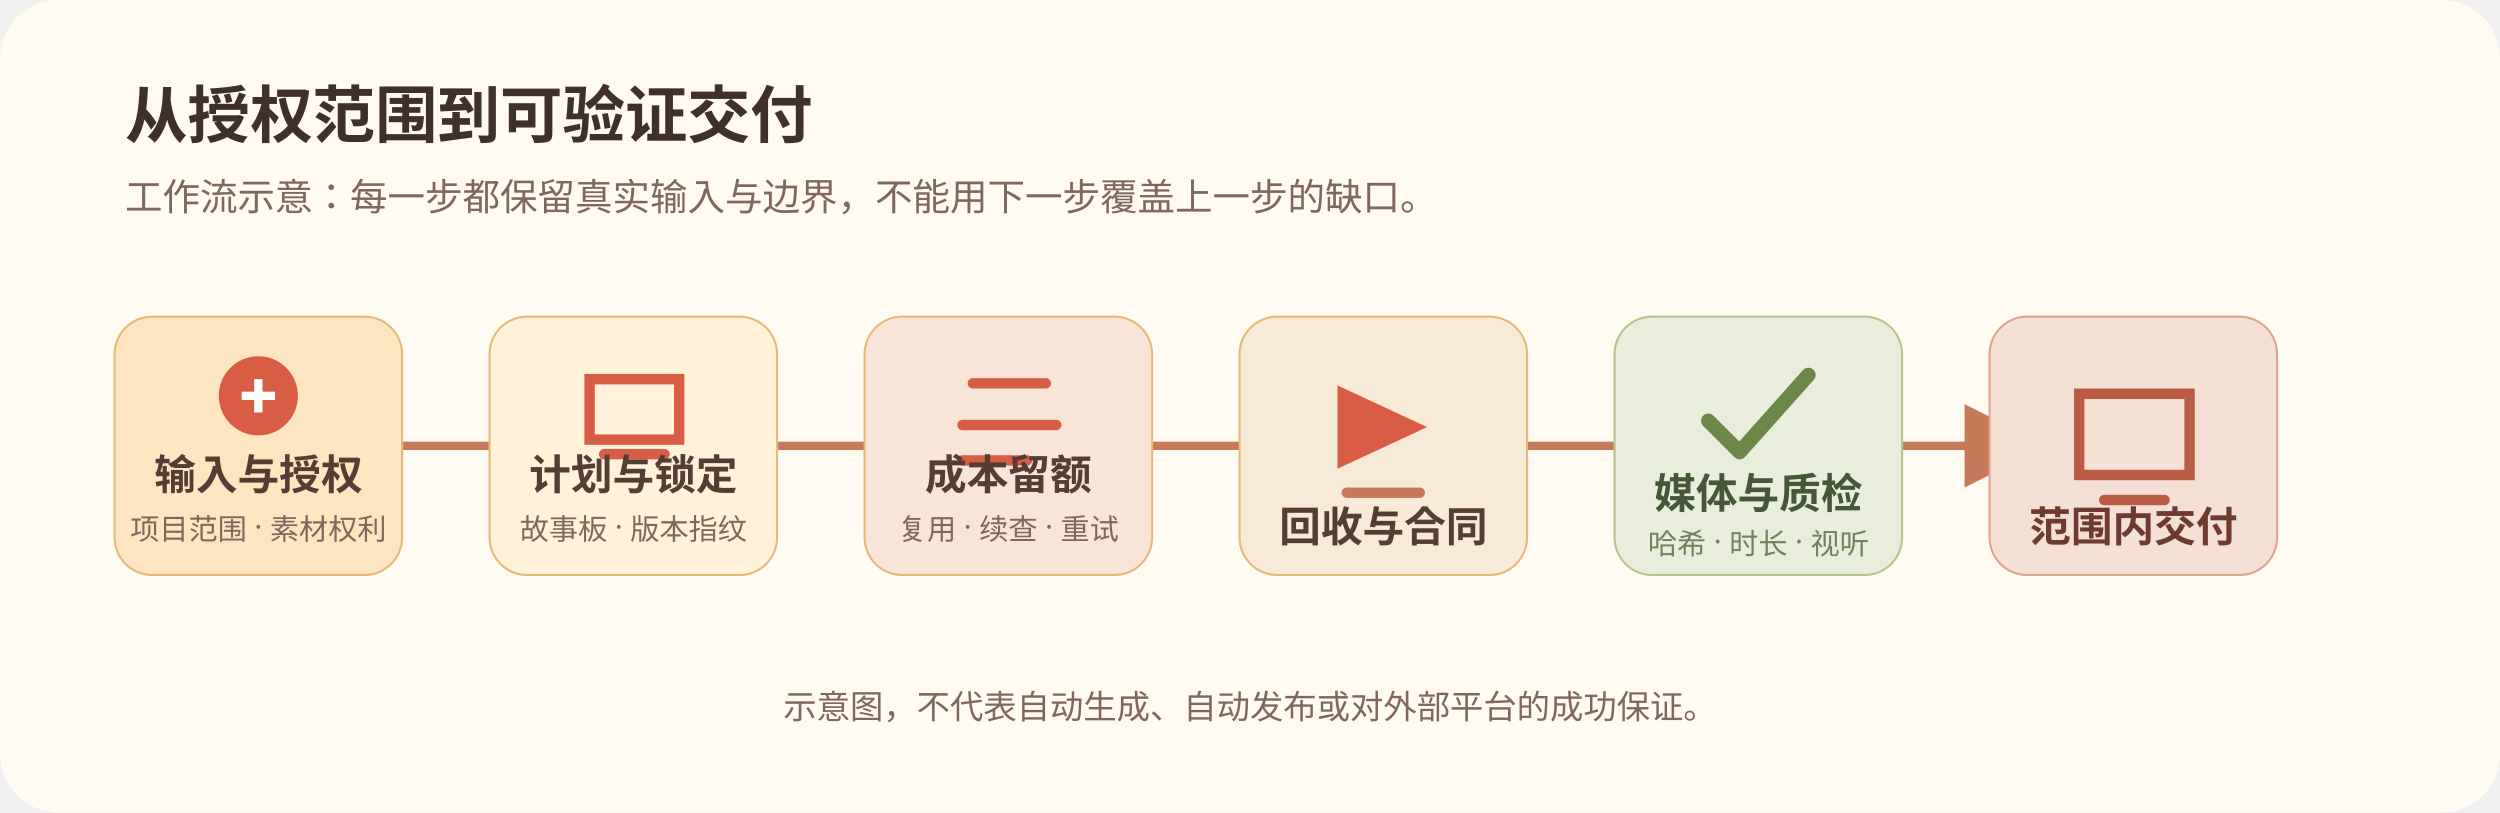
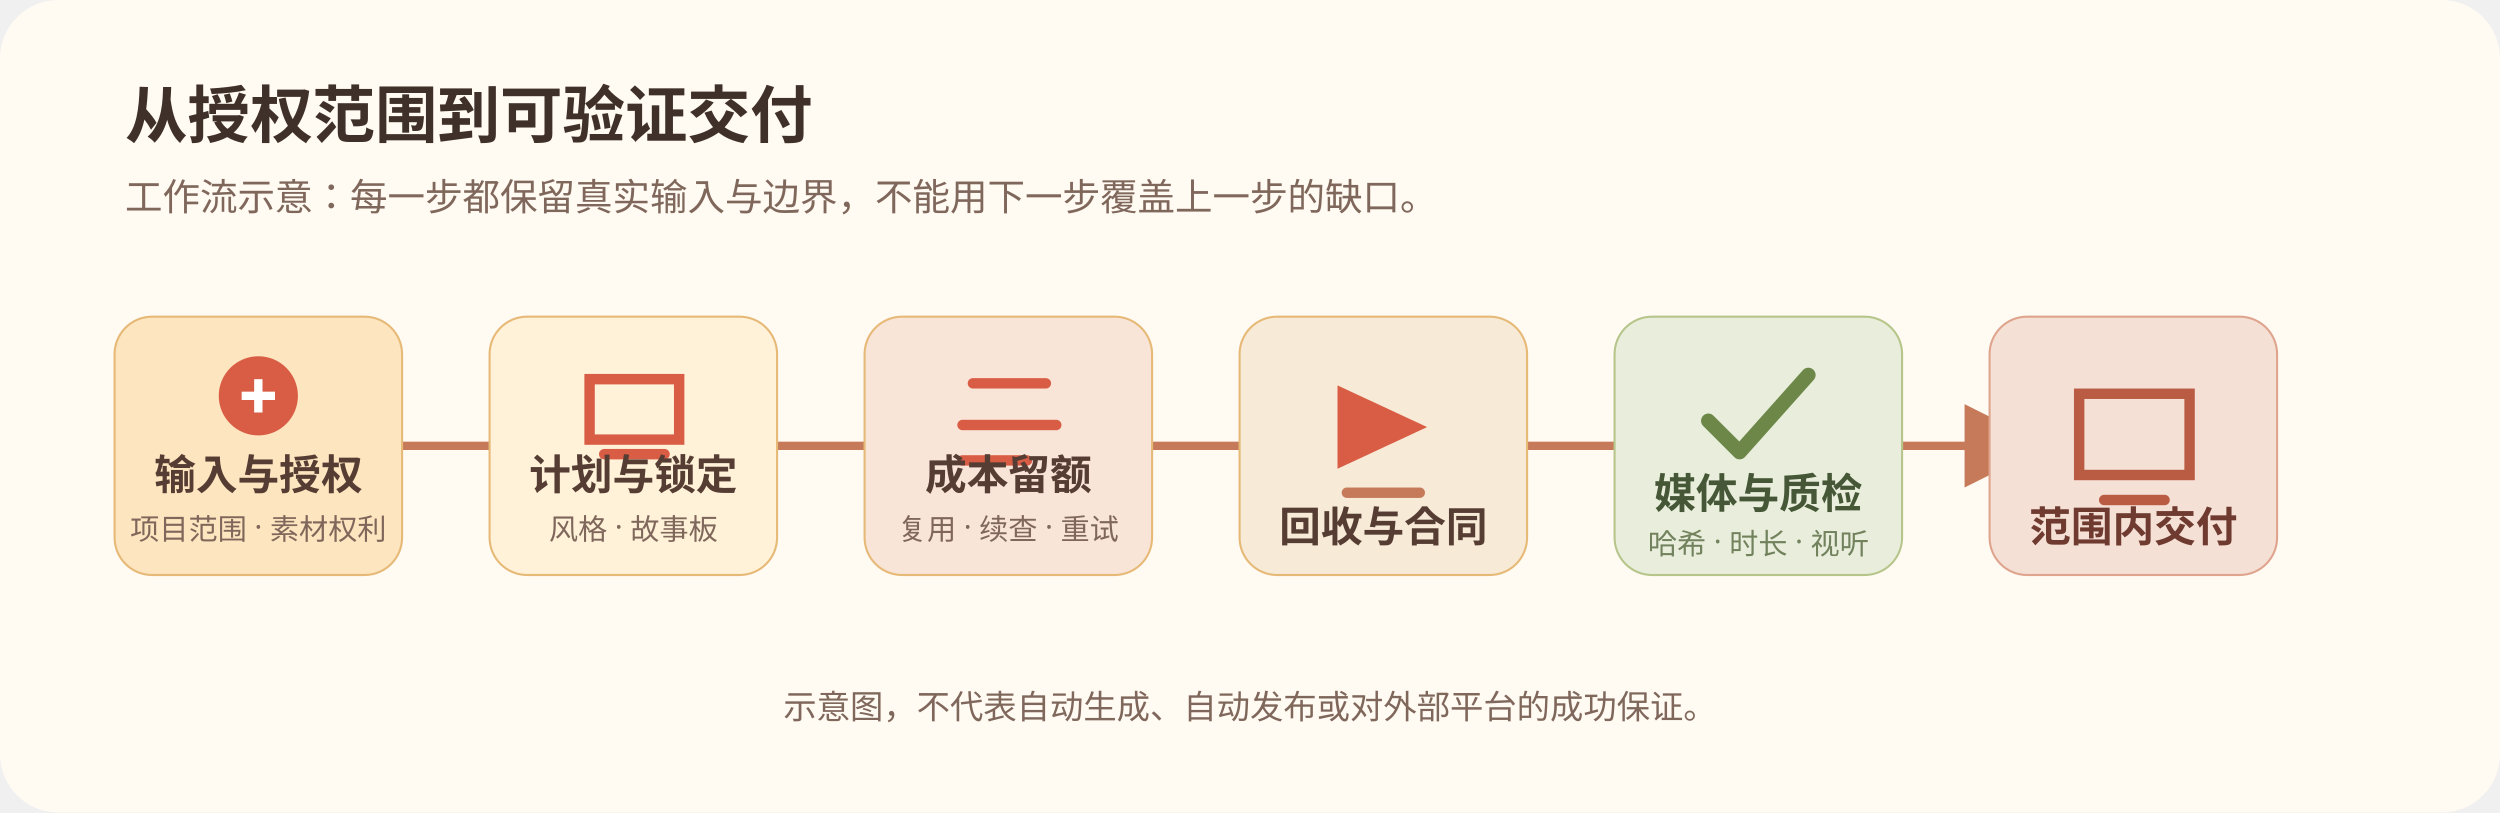
<svg xmlns="http://www.w3.org/2000/svg" width="1200" height="390" viewBox="0 0 1200 390" role="img" aria-labelledby="title desc">
  <defs>
    <marker id="arrow" markerWidth="10" markerHeight="10" refX="8" refY="5" orient="auto">
      <path d="M0 0L10 5 0 10z" fill="#c67a59" />
    </marker>
  </defs>
  <rect width="1200" height="390" rx="28" fill="#fffaf2" />
  <text x="60" y="66" fill="#40302a" font-family="Noto Sans SC, Microsoft YaHei, sans-serif" font-size="30" font-weight="700">从授权范围到可验证交付</text>
  <text x="60" y="101" fill="#80675b" font-family="Noto Sans SC, Microsoft YaHei, sans-serif" font-size="18">工作流示意：每一步都保留真实输入与边界，不能用下一步覆盖上一步的缺口。</text>
  <g font-family="Noto Sans SC, Microsoft YaHei, sans-serif" text-anchor="middle">
    <path d="M193 214H255M373 214h62M553 214h62M733 214h62M913 214h62" stroke="#c67a59" stroke-width="4" marker-end="url(#arrow)" />
    <g transform="translate(55 152)">
      <rect width="138" height="124" rx="18" fill="#fde5bf" stroke="#e6b977" />
      <circle cx="69" cy="38" r="19" fill="#d95d45" />
      <path d="M61 38h16M69 30v16" stroke="#fff" stroke-width="4" />
      <text x="69" y="83" fill="#563d33" font-size="20" font-weight="700">输入与授权</text>
      <text x="69" y="107" fill="#80675b" font-size="14">项目范围 · 素材权利</text>
    </g>
    <g transform="translate(235 152)">
      <rect width="138" height="124" rx="18" fill="#fff2d8" stroke="#e6b977" />
      <path d="M48 30h43v29H48zM55 66h29" fill="none" stroke="#d95d45" stroke-width="5" stroke-linecap="round" />
      <text x="69" y="83" fill="#563d33" font-size="20" font-weight="700">计划与锁定</text>
-       <text x="69" y="107" fill="#80675b" font-size="14">故事板 · 版本指纹</text>
+       <text x="69" y="107" fill="#80675b" font-size="14">风格 · 故事板</text>
    </g>
    <g transform="translate(415 152)">
      <rect width="138" height="124" rx="18" fill="#f9e4d8" stroke="#e6b977" />
      <path d="M47 52h45M47 69h31M52 32h35" stroke="#d95d45" stroke-width="5" stroke-linecap="round" />
      <text x="69" y="83" fill="#563d33" font-size="20" font-weight="700">成本留额</text>
      <text x="69" y="107" fill="#80675b" font-size="14">复用 · 续查 · 重试</text>
    </g>
    <g transform="translate(595 152)">
      <rect width="138" height="124" rx="18" fill="#f7ead7" stroke="#e6b977" />
      <path d="M47 33l43 20-43 20z" fill="#d95d45" />
      <rect x="49" y="82" width="40" height="5" rx="2.5" fill="#c67a59" />
      <text x="69" y="108" fill="#563d33" font-size="20" font-weight="700">回收与合同</text>
    </g>
    <g transform="translate(775 152)">
      <rect width="138" height="124" rx="18" fill="#e9eedc" stroke="#b6c58a" />
      <path d="M45 50l15 15 33-37" fill="none" stroke="#6d8749" stroke-width="7" stroke-linecap="round" stroke-linejoin="round" />
      <text x="69" y="92" fill="#455736" font-size="20" font-weight="700">媒体与质检</text>
      <text x="69" y="114" fill="#71825d" font-size="14">哈希 · 时长 · 视听</text>
    </g>
    <g transform="translate(955 152)">
      <rect width="138" height="124" rx="18" fill="#f5e0d6" stroke="#dfa48d" />
      <path d="M43 37h53v39H43z" fill="none" stroke="#b95c43" stroke-width="5" rx="4" />
      <path d="M55 88h29" stroke="#b95c43" stroke-width="5" stroke-linecap="round" />
      <text x="69" y="108" fill="#6f3b30" font-size="20" font-weight="700">范围内交付</text>
    </g>
  </g>
  <text x="600" y="345" text-anchor="middle" fill="#80675b" font-family="Noto Sans SC, Microsoft YaHei, sans-serif" font-size="16">示意图，不代表自动生成、自动发布或对外部平台的成功保证。</text>
</svg>
